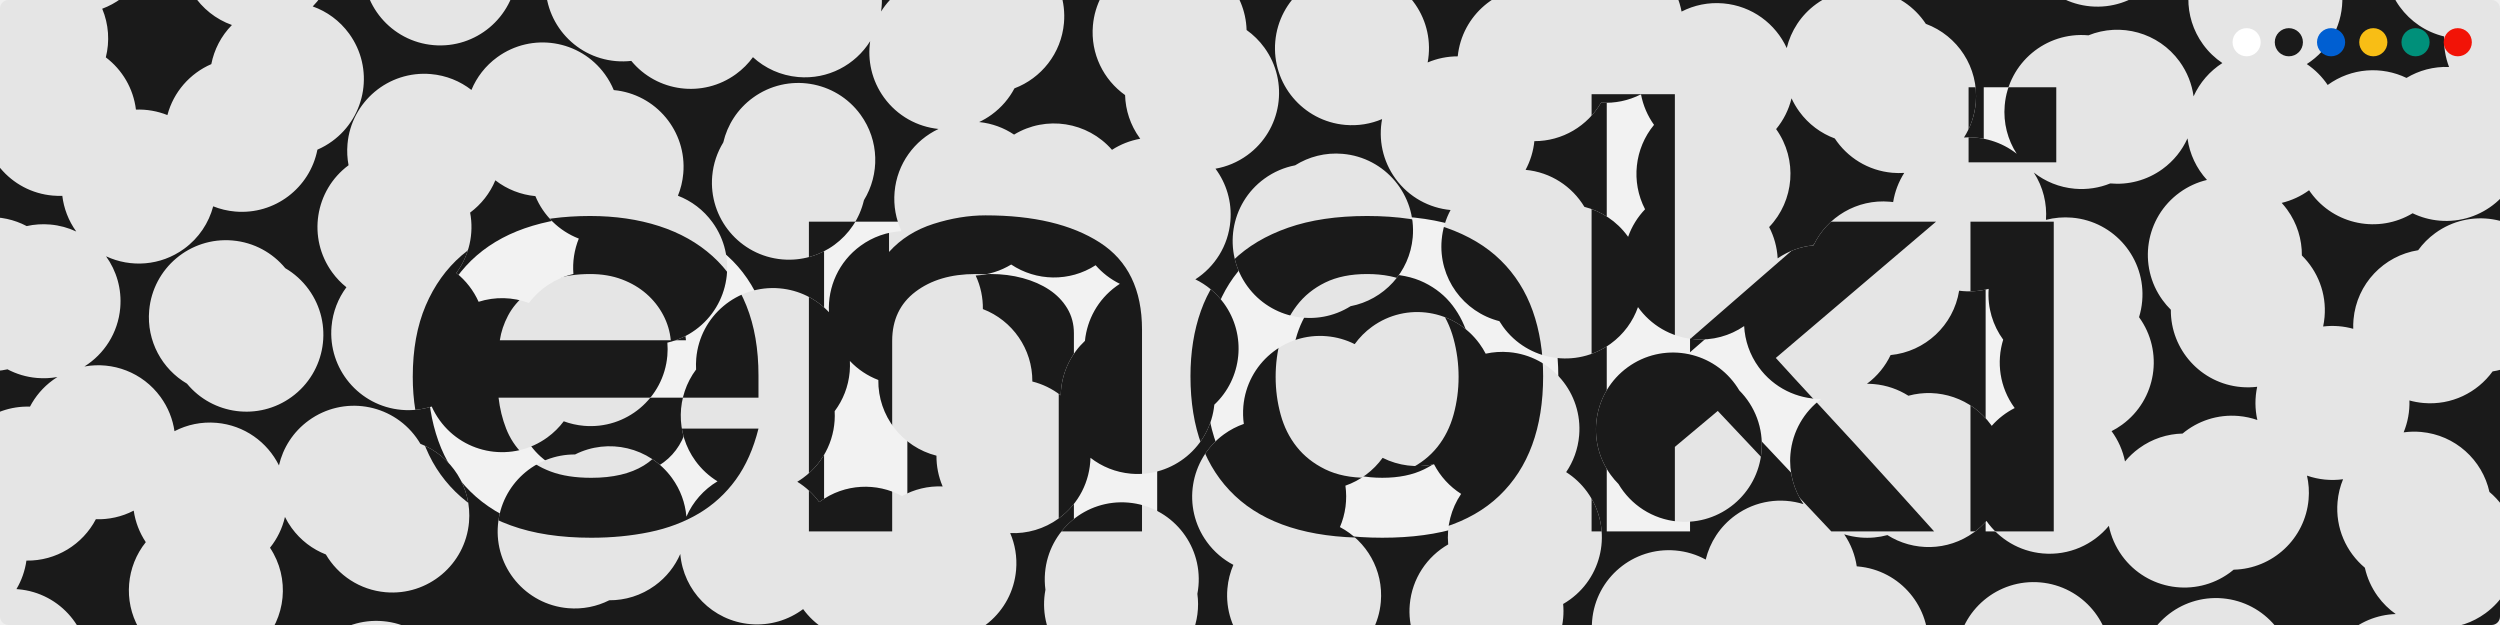
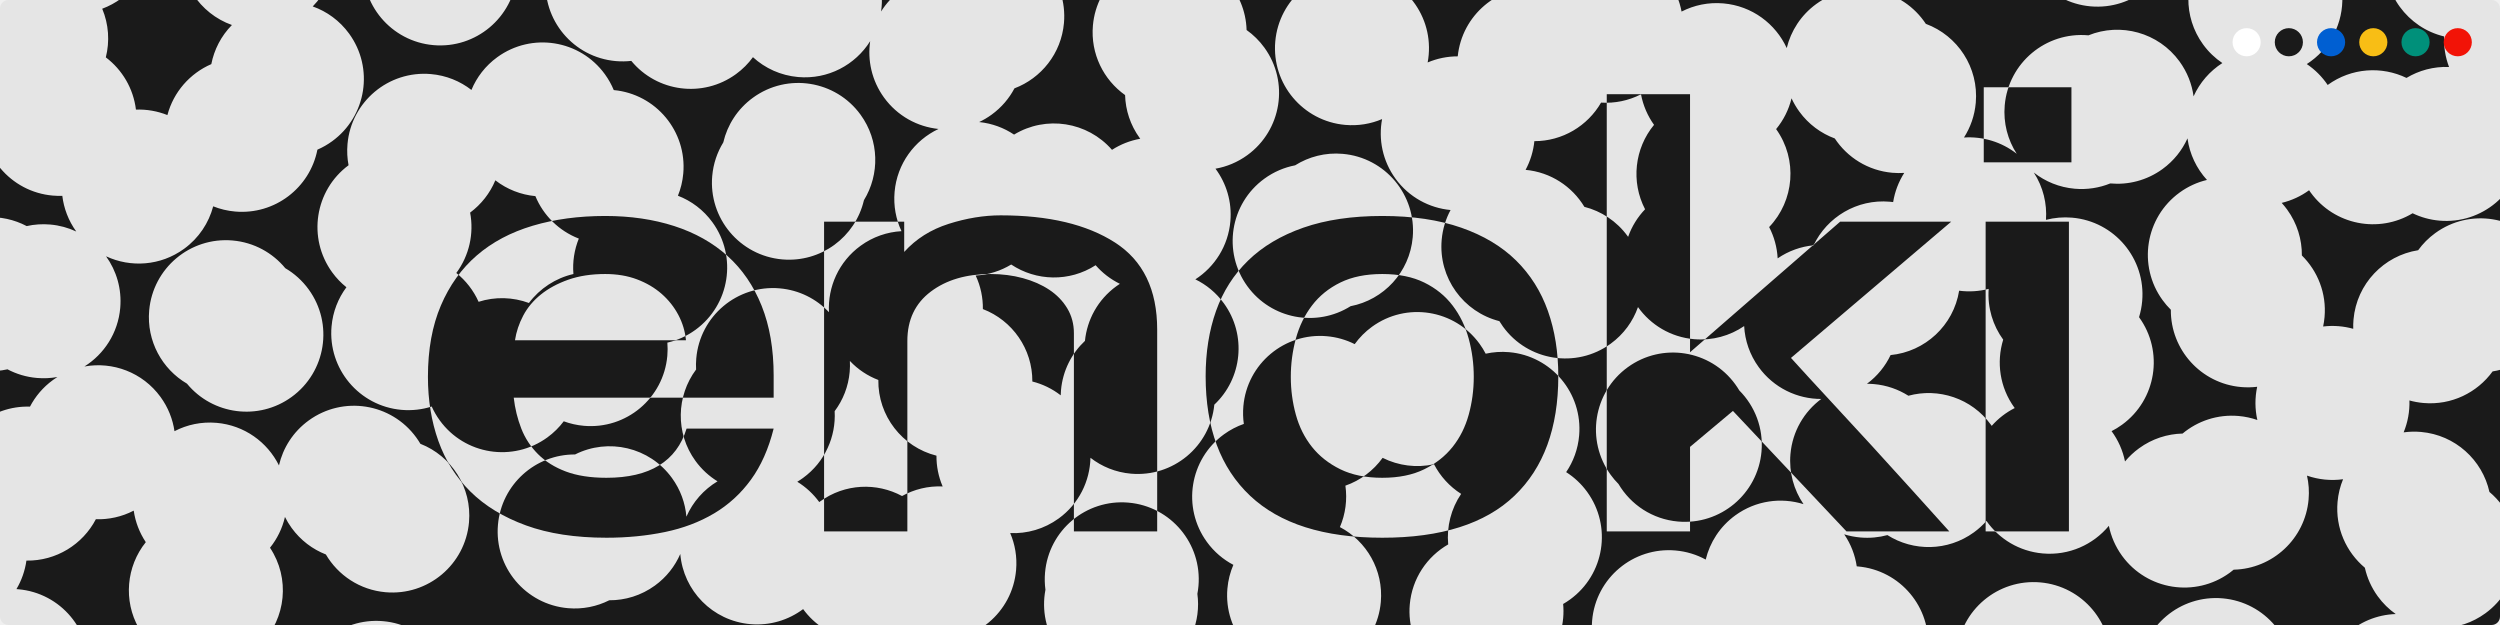
<svg xmlns="http://www.w3.org/2000/svg" xmlns:xlink="http://www.w3.org/1999/xlink" width="888px" height="222px" viewBox="0 0 888 222" version="1.1">
  <defs>
    <rect id="path-1" x="0" y="0" width="888" height="222" rx="3" />
    <path d="M913.61,428.072 C921.314,433.5 926.002,442.768 925.121,452.832 C923.805,467.88 910.539,479.012 895.491,477.695 C880.443,476.379 869.311,463.113 870.627,448.065 C871.847,434.124 883.322,423.545 896.968,423.11 C894.569,421.422 892.402,419.316 890.581,416.81 C888.304,413.675 886.789,410.218 886.001,406.662 C879.382,401.12 875.485,392.542 876.295,383.289 C876.544,380.441 877.221,377.734 878.257,375.224 C873.938,375.821 869.538,375.373 865.444,373.943 C866.057,376.643 866.267,379.483 866.013,382.39 C864.785,396.421 853.169,407.047 839.405,407.352 C838.94,407.739 838.458,408.114 837.961,408.475 C825.741,417.354 808.636,414.645 799.757,402.424 C797.372,399.141 795.823,395.505 795.07,391.771 C789.531,398.456 780.91,402.4 771.607,401.586 C763.233,400.853 756.072,396.42 751.594,390.039 C750.288,391.52 748.801,392.881 747.137,394.09 C737.796,400.877 725.602,400.893 716.409,395.067 C713.375,395.894 710.147,396.209 706.831,395.919 C704.832,395.744 702.902,395.358 701.061,394.785 C703.462,398.305 704.931,402.199 705.516,406.167 C705.654,406.177 705.793,406.188 705.932,406.2 C720.98,407.517 732.111,420.783 730.795,435.831 C729.478,450.879 716.212,462.011 701.164,460.694 C688.297,459.568 678.293,449.706 676.487,437.463 C672.613,437.181 668.812,436.08 665.362,434.203 C662.252,447.151 650.055,456.223 636.389,455.027 C621.341,453.71 610.209,440.444 611.525,425.396 C612.842,410.348 626.108,399.217 641.156,400.533 C645.036,400.873 648.656,402.007 651.869,403.761 C653.339,397.66 656.905,392.032 662.379,388.055 C669.649,382.774 678.646,381.592 686.612,384.074 C683.178,379.04 681.396,372.833 681.968,366.288 C682.677,358.181 686.855,351.21 692.911,346.711 C684.437,346.726 676.075,342.815 670.714,335.435 C667.49,330.998 665.794,325.917 665.526,320.82 C660.489,324.262 654.275,326.049 647.723,325.476 C639.412,324.749 632.296,320.377 627.812,314.074 C626.034,319.128 622.756,323.713 618.093,327.1 C605.873,335.979 588.768,333.27 579.889,321.05 C579.419,320.403 578.982,319.742 578.577,319.07 C565.806,315.832 556.899,303.728 558.084,290.178 C558.419,286.352 559.526,282.779 561.239,279.6 C553.692,278.888 546.476,275.06 541.67,268.445 C537.06,262.1 535.574,254.44 536.92,247.297 C532.926,248.999 528.467,249.771 523.839,249.366 C508.791,248.05 497.659,234.784 498.976,219.736 C500.292,204.687 513.558,193.556 528.606,194.872 C543.654,196.189 554.786,209.455 553.47,224.503 C553.39,225.413 553.267,226.309 553.102,227.189 C556.536,225.726 560.173,225.014 563.788,225.016 C565.273,210.391 578.063,199.57 592.699,200.488 C594.559,197.257 597.114,194.355 600.325,192.022 C612.546,183.143 629.65,185.852 638.529,198.072 C640.997,201.469 642.57,205.243 643.292,209.113 C647.722,206.835 652.828,205.74 658.157,206.207 C668.312,207.095 676.683,213.425 680.649,222.072 C682.125,215.987 685.687,210.375 691.15,206.407 C703.37,197.528 720.475,200.237 729.353,212.458 C729.595,212.79 729.829,213.127 730.053,213.467 C741.329,217.637 748.894,228.95 747.796,241.504 C747.398,246.055 745.907,250.248 743.604,253.846 C750.264,253.403 756.979,255.404 762.347,259.626 C759.158,254.696 757.526,248.706 758.078,242.404 C759.394,227.356 772.66,216.224 787.708,217.541 C787.743,217.544 787.777,217.547 787.811,217.55 C799.182,212.951 812.642,216.471 820.178,226.843 C822.929,230.629 824.567,234.885 825.155,239.22 C827.359,234.325 830.948,230.235 835.384,227.399 C832.797,225.659 830.466,223.444 828.528,220.776 C821.368,210.922 821.743,197.893 828.564,188.561 C828.383,186.843 828.364,185.082 828.52,183.296 C829.837,168.248 843.103,157.116 858.151,158.433 C873.199,159.749 884.331,173.015 883.014,188.063 C882.563,193.221 880.708,197.919 877.858,201.813 C878.846,211.215 874.929,220.871 866.731,226.827 C866.284,227.152 865.829,227.462 865.369,227.757 C868.306,229.736 870.825,232.265 872.791,235.182 C872.793,235.18 872.796,235.179 872.798,235.177 C881.237,229.045 892.006,228.44 900.786,232.677 C905.205,230.017 910.412,228.579 915.901,228.79 C914.567,225.282 913.996,221.59 914.151,217.944 C901.186,214.845 892.099,202.64 893.296,188.963 C894.613,173.915 907.879,162.783 922.927,164.1 C937.56,165.38 948.49,177.96 947.87,192.491 C953.982,193.956 959.622,197.525 963.606,203.008 C972.485,215.229 969.776,232.333 957.556,241.212 C952.397,244.96 946.367,246.643 940.454,246.418 C941.874,250.153 942.494,254.258 942.123,258.506 C940.806,273.554 927.54,284.685 912.492,283.369 C909.081,283.07 905.871,282.158 902.962,280.75 C890.934,287.995 875.154,284.952 866.747,273.381 C866.554,273.115 866.367,272.847 866.185,272.577 C863.301,274.675 860.002,276.218 856.456,277.065 C857.139,277.814 857.787,278.608 858.397,279.447 C861.974,284.371 863.671,290.087 863.622,295.739 C869.229,301.265 872.42,309.159 871.68,317.614 C871.58,318.758 871.411,319.879 871.177,320.974 C874.769,320.539 878.407,320.823 881.87,321.791 C881.836,320.711 881.865,319.617 881.962,318.514 C883.079,305.741 892.806,295.789 904.925,293.878 C906.577,291.594 908.613,289.528 911.017,287.782 C923.238,278.903 940.343,281.612 949.221,293.832 C958.1,306.053 955.391,323.158 943.17,332.036 C939.553,334.665 935.507,336.278 931.374,336.929 C925.918,344.457 916.76,349.014 906.825,348.144 C905.104,347.994 903.434,347.687 901.828,347.239 C901.951,351.114 901.25,354.986 899.77,358.577 C901.769,358.301 903.83,358.243 905.925,358.426 C918.113,359.492 927.731,368.397 930.248,379.738 C931.938,381.151 933.483,382.794 934.836,384.657 C943.715,396.877 941.006,413.982 928.785,422.86 C924.186,426.202 918.894,427.903 913.61,428.072 Z M560.399,398.379 C559.809,392.098 561.404,385.723 564.997,380.43 C560.908,377.828 557.582,374.18 555.363,369.895 C549.195,371.267 542.726,370.449 537.108,367.626 C533.835,372.175 529.213,375.648 523.884,377.507 C524.599,382.498 523.918,387.602 521.936,392.222 C531.404,397.196 537.459,407.509 536.468,418.83 C535.152,433.878 521.886,445.009 506.838,443.693 C491.79,442.376 480.658,429.11 481.974,414.062 C482.236,411.076 482.967,408.244 484.09,405.634 C480.48,403.741 477.238,401.01 474.68,397.489 C465.801,385.268 468.51,368.164 480.731,359.285 C482.956,357.668 485.342,356.436 487.812,355.575 C487.519,353.535 487.454,351.429 487.642,349.287 C488.958,334.239 502.224,323.107 517.272,324.423 C520.836,324.735 524.18,325.717 527.19,327.234 C528.852,324.921 530.906,322.831 533.336,321.065 C545.556,312.186 562.661,314.896 571.539,327.116 C572.363,328.25 573.088,329.426 573.714,330.634 C576.38,330.041 579.182,329.84 582.048,330.091 C597.096,331.407 608.227,344.673 606.911,359.721 C606.489,364.544 604.839,368.965 602.297,372.702 C605.126,374.497 607.67,376.846 609.759,379.721 C618.638,391.941 615.929,409.046 603.708,417.925 C602.902,418.51 602.075,419.045 601.23,419.531 C601.382,421.154 601.391,422.814 601.244,424.497 C599.927,439.545 586.661,450.676 571.613,449.36 C556.565,448.043 545.433,434.777 546.75,419.729 C547.561,410.464 552.901,402.684 560.399,398.379 Z M847.811,354.187 C846.925,350.279 846.92,346.247 847.748,342.385 C845.892,342.61 843.986,342.647 842.049,342.477 C827.73,341.225 816.958,329.152 817.082,315.02 C816.026,313.979 815.042,312.839 814.142,311.6 C805.264,299.38 807.973,282.275 820.193,273.396 C823.204,271.209 826.51,269.725 829.917,268.914 C826.23,264.88 823.753,259.757 822.994,254.15 C821.105,258.357 818.125,262.142 814.127,265.046 C808.541,269.104 801.936,270.742 795.562,270.157 C791.686,271.725 787.391,272.424 782.941,272.035 C777.436,271.553 772.454,269.472 768.415,266.289 C771.753,271.443 773.142,277.35 772.727,283.097 C775.684,282.323 778.822,282.035 782.041,282.316 C797.089,283.633 808.221,296.899 806.904,311.947 C806.731,313.926 806.352,315.837 805.788,317.661 C805.79,317.663 805.791,317.665 805.792,317.667 C814.671,329.887 811.962,346.992 799.742,355.871 C798.547,356.738 797.307,357.495 796.031,358.144 C798.354,361.302 800.008,364.966 800.805,368.911 C802.237,367.181 803.908,365.601 805.808,364.221 C810.484,360.823 815.875,359.122 821.247,359.002 C826.602,354.536 833.655,352.103 841.15,352.759 C843.474,352.962 845.705,353.451 847.811,354.187 Z M620.887,376.914 C619.893,375.917 618.963,374.829 618.109,373.654 C609.23,361.434 611.939,344.329 624.16,335.45 C636.38,326.572 653.485,329.281 662.364,341.501 C662.88,342.211 663.357,342.938 663.795,343.679 C669.299,349.197 672.419,357.017 671.686,365.388 C670.37,380.436 657.104,391.568 642.056,390.251 C632.919,389.452 625.227,384.248 620.887,376.914 Z M709.144,341.319 C709.956,341.318 710.775,341.353 711.599,341.425 C716.117,341.82 720.283,343.293 723.864,345.568 C734.514,342.666 746.315,346.427 753.188,355.886 C753.279,356.012 753.37,356.139 753.459,356.266 C755.752,353.665 758.525,351.513 761.625,349.939 C761.596,349.899 761.567,349.86 761.538,349.82 C756.27,342.57 755.081,333.601 757.537,325.65 C753.866,320.606 751.895,314.292 752.377,307.604 C748.926,308.507 745.36,308.714 741.884,308.257 C739.9,320.624 729.76,329.944 717.538,331.123 C715.678,335.036 712.86,338.562 709.144,341.319 Z M674.399,285.653 C676.151,289.029 677.215,292.801 677.422,296.768 C681.347,294.085 685.74,292.562 690.182,292.132 C694.951,282.122 705.57,275.626 717.266,276.649 C717.662,276.684 718.054,276.727 718.445,276.778 C719.035,273.124 720.362,269.588 722.388,266.414 C721.002,266.505 719.592,266.492 718.165,266.368 C709.515,265.611 702.159,260.905 697.717,254.182 C692.825,252.373 688.395,249.147 685.099,244.61 C684.011,243.113 683.097,241.542 682.353,239.922 C681.36,244.025 679.454,247.738 676.878,250.856 C684.632,261.708 683.327,276.332 674.399,285.653 Z M630.331,279.333 C625.254,269.559 626.608,257.711 633.515,249.348 C631.231,246.153 629.625,242.459 628.883,238.49 C624.408,240.792 619.504,241.75 614.701,241.448 C609.929,249.714 600.996,255.147 591.008,255.139 C590.645,258.686 589.594,262.155 587.889,265.331 C596.873,266.173 604.443,271.279 608.774,278.469 C614.745,279.988 620.24,283.523 624.144,288.897 C624.199,288.973 624.254,289.049 624.308,289.125 C625.615,285.414 627.691,282.093 630.331,279.333 Z M525.725,313.76 C513.644,321.353 497.576,318.378 489.065,306.664 C480.186,294.444 482.896,277.339 495.116,268.461 C498.473,266.022 502.198,264.457 506.021,263.724 C510.892,260.663 516.766,259.108 522.939,259.648 C537.987,260.964 549.119,274.231 547.802,289.279 C546.712,301.739 537.429,311.514 525.725,313.76 Z M417.341,414.483 C417.072,412.505 417.018,410.467 417.199,408.395 C418.516,393.347 431.782,382.215 446.83,383.532 C461.878,384.848 473.009,398.114 471.693,413.162 C471.61,414.103 471.481,415.028 471.308,415.936 C472.616,425.589 468.712,435.632 460.279,441.759 C448.059,450.638 430.954,447.929 422.075,435.708 C417.449,429.341 415.969,421.647 417.341,414.483 Z M366.643,429.169 C354.737,435.79 339.493,432.637 331.272,421.351 C326.075,425.238 319.484,427.301 312.511,426.691 C299.058,425.514 288.735,414.787 287.639,401.774 C285.758,406.108 282.73,410.011 278.631,412.989 C273.729,416.55 268.041,418.247 262.413,418.214 C258.026,420.426 252.99,421.484 247.736,421.024 C232.687,419.708 221.556,406.442 222.872,391.394 C224.123,377.098 236.157,366.338 250.259,366.425 C262.022,360.489 276.687,363.781 284.682,374.785 C287.721,378.968 289.403,383.724 289.81,388.526 C292.109,383.241 296.014,378.869 300.861,375.966 C297.885,374.143 295.211,371.717 293.032,368.718 C285.808,358.776 286.255,345.601 293.253,336.253 C293.179,334.949 293.198,333.624 293.315,332.285 C294.632,317.237 307.898,306.106 322.946,307.422 C329.896,308.03 336.01,311.187 340.449,315.892 C339.976,306.947 343.901,297.952 351.687,292.295 C356.097,289.091 361.142,287.396 366.208,287.112 C364.242,282.904 363.324,278.137 363.758,273.177 C364.637,263.125 370.848,254.821 379.361,250.807 C371.897,250.04 364.779,246.222 360.022,239.675 C355.648,233.655 354.086,226.451 355.088,219.628 C349.806,228.055 340.1,233.291 329.512,232.365 C323.284,231.82 317.727,229.228 313.446,225.31 C311.802,227.568 309.782,229.61 307.401,231.34 C295.641,239.885 279.357,237.698 270.235,226.629 C268.442,226.833 266.603,226.861 264.737,226.698 C249.689,225.381 238.557,212.115 239.874,197.067 C241.19,182.019 254.456,170.887 269.504,172.204 C277.105,172.869 283.707,176.583 288.21,182.035 C295.939,181.157 303.863,183.601 309.78,189.019 C315.241,181.532 324.374,177.004 334.28,177.871 C349.328,179.188 360.46,192.454 359.143,207.502 C359.096,208.034 359.035,208.561 358.959,209.083 C360.766,206.194 363.147,203.596 366.072,201.471 C368.095,200.001 370.251,198.849 372.482,198.005 C377.47,188.575 387.761,182.55 399.055,183.538 C414.103,184.855 425.235,198.121 423.919,213.169 C422.972,223.984 415.854,232.776 406.337,236.378 C404.447,239.963 401.726,243.182 398.225,245.725 C396.807,246.756 395.323,247.631 393.793,248.352 C398.384,248.821 402.6,250.405 406.194,252.809 C417.545,245.915 432.273,248.215 440.982,258.224 C443.99,256.286 447.39,254.927 451.014,254.288 C450.957,254.213 450.901,254.136 450.846,254.06 C447.48,249.427 445.78,244.093 445.631,238.772 C437.975,233.336 433.323,224.098 434.2,214.068 C435.517,199.02 448.783,187.889 463.831,189.205 C477.81,190.428 488.409,201.964 488.789,215.66 C491.159,217.339 493.299,219.427 495.1,221.907 C503.979,234.127 501.27,251.232 489.05,260.111 C485.574,262.636 481.703,264.224 477.739,264.922 C481.593,270.107 483.634,276.67 483.027,283.611 C482.261,292.37 477.447,299.801 470.589,304.224 C474.487,306.123 477.989,308.978 480.715,312.731 C488.908,324.007 487.235,339.44 477.327,348.734 C475.839,363.606 462.661,374.556 447.729,373.25 C442.281,372.773 437.346,370.73 433.33,367.603 C433.149,375.855 429.252,383.929 422.06,389.154 C416.861,392.931 410.779,394.611 404.823,394.354 C406.542,398.364 407.324,402.845 406.917,407.495 C405.601,422.543 392.335,433.675 377.287,432.358 C373.434,432.021 369.839,430.901 366.643,429.169 Z M366.405,381.19 C370.678,378.815 375.63,377.56 380.83,377.785 C379.325,374.275 378.605,370.552 378.631,366.856 C366.472,363.797 357.804,352.705 357.988,339.97 C354.234,338.537 350.761,336.266 347.877,333.204 C347.943,334.469 347.922,335.754 347.809,337.053 C347.348,342.322 345.422,347.111 342.467,351.053 C342.981,360.037 339.056,369.087 331.236,374.769 C330.568,375.254 329.886,375.704 329.192,376.121 C332.255,378.002 334.905,380.464 337.002,383.34 C337.102,383.266 337.202,383.192 337.302,383.119 C346.102,376.725 357.435,376.341 366.405,381.19 Z M195.324,362.638 C206.336,366.946 213.673,378.118 212.591,390.494 C211.274,405.542 198.008,416.674 182.96,415.357 C173.792,414.555 166.078,409.317 161.747,401.944 C157.042,400.105 152.792,396.942 149.603,392.553 C148.684,391.288 147.89,389.972 147.217,388.617 C146.274,392.711 144.424,396.425 141.906,399.558 C149.12,410.398 147.604,424.681 138.725,433.779 C141.351,438.424 142.648,443.885 142.148,449.602 C140.831,464.65 127.565,475.782 112.517,474.465 C97.469,473.149 86.338,459.883 87.654,444.835 C88.226,438.297 91.054,432.498 95.303,428.139 C89.745,418.316 90.882,406.173 97.785,397.578 C95.579,394.261 94.084,390.449 93.495,386.377 C89.253,388.583 84.619,389.576 80.049,389.43 C75.376,398.377 65.942,404.293 55.385,404.125 C54.885,407.675 53.691,411.124 51.839,414.254 C52.062,414.268 52.286,414.285 52.509,414.305 C67.557,415.621 78.689,428.887 77.373,443.935 C76.056,458.983 62.79,470.115 47.742,468.798 C32.694,467.482 21.562,454.216 22.879,439.168 C23.248,434.943 24.56,431.027 26.588,427.609 C18.737,427.111 11.159,423.248 6.174,416.387 C-2.705,404.166 0.004,387.062 12.225,378.183 C17.204,374.566 22.994,372.872 28.709,372.961 C30.642,359.147 42.719,348.988 56.651,349.438 C58.545,345.802 61.288,342.537 64.83,339.964 C65.34,339.593 65.86,339.242 66.386,338.911 C64.03,339.341 61.578,339.466 59.076,339.247 C55.318,338.918 51.803,337.844 48.666,336.183 C38.345,338.489 27.171,334.664 20.559,325.563 C11.68,313.342 14.389,296.238 26.61,287.359 C35.334,281.021 46.546,280.588 55.478,285.304 C58.154,284.705 60.966,284.502 63.844,284.754 C67.142,285.042 70.253,285.905 73.086,287.235 C70.296,283.357 68.668,278.993 68.134,274.56 C67.017,274.6 65.885,274.572 64.743,274.472 C49.695,273.155 38.564,259.889 39.88,244.841 C40.01,243.357 40.256,241.912 40.608,240.512 C38.496,238.919 36.58,236.991 34.944,234.739 C26.066,222.518 28.775,205.414 40.995,196.535 C43.064,195.032 45.273,193.86 47.559,193.011 C45.897,189.051 45.147,184.641 45.547,180.066 C46.864,165.018 60.13,153.886 75.178,155.203 C90.226,156.519 101.358,169.785 100.041,184.833 C99.09,195.706 91.9,204.534 82.307,208.099 C84.637,213.653 85.014,219.726 83.586,225.376 C89.419,229.779 93.384,236.439 94.285,243.932 C98.1,243.795 101.913,244.456 105.463,245.874 C107.638,237.641 113.507,231.046 121.057,227.777 C122.065,222.64 124.541,217.78 128.376,213.883 C116.929,209.807 109.214,198.402 110.323,185.733 C111.639,170.685 124.905,159.553 139.953,160.87 C155.001,162.186 166.133,175.452 164.816,190.5 C164.241,197.081 161.379,202.914 157.083,207.283 C162.103,209.068 166.655,212.335 170.023,216.971 C178.902,229.191 176.193,246.296 163.972,255.175 C162.309,256.383 160.555,257.377 158.743,258.162 C156.099,271.72 143.587,281.37 129.519,280.139 C126.774,279.899 124.159,279.261 121.727,278.287 C120.172,284.156 116.662,289.547 111.368,293.394 C103.019,299.46 92.391,300.117 83.664,296.029 C87.358,301.16 89.301,307.591 88.707,314.384 C87.93,323.265 82.991,330.782 75.979,335.181 C86,333.354 96.646,337.223 103.033,346.015 C105.735,349.733 107.364,353.904 107.978,358.158 C112.434,355.843 117.579,354.726 122.952,355.196 C132.809,356.059 140.985,362.048 145.084,370.307 C146.516,364.11 150.104,358.381 155.654,354.349 C167.874,345.47 184.979,348.179 193.858,360.4 C194.388,361.129 194.876,361.876 195.324,362.638 Z M431.373,326.081 C432.126,318.595 435.946,311.45 442.511,306.68 C442.928,306.377 443.35,306.088 443.777,305.813 C440.466,304.195 437.546,301.934 435.167,299.205 C425.824,305.228 414.02,304.859 405.177,298.956 C401.437,301.225 397.13,302.616 392.561,302.871 C394.336,306.67 395.171,310.746 395.114,314.785 C405.576,318.782 412.775,328.955 412.689,340.51 C416.304,341.422 419.746,343.073 422.767,345.422 C422.78,344.825 422.813,344.223 422.866,343.619 C423.476,336.651 426.648,330.522 431.373,326.081 Z M208.081,301.961 C211.488,304.687 214.212,308.201 215.998,312.2 C221.884,310.315 228.195,310.512 233.878,312.622 C237.724,307.489 243.312,303.79 249.681,302.333 C249.324,298.049 249.982,293.729 251.595,289.746 C244.554,287.03 239,281.513 236.167,274.664 C231.061,274.184 226.106,272.277 221.947,269.045 C220.033,273.662 216.902,277.606 212.986,280.517 C214.406,287.972 212.665,295.791 208.081,301.961 Z M169.046,307.031 C167.172,305.534 165.466,303.763 163.988,301.728 C155.166,289.586 157.784,272.621 169.807,263.695 C169.345,261.275 169.206,258.751 169.431,256.175 C170.748,241.127 184.014,229.996 199.062,231.312 C204.506,231.789 209.438,233.829 213.453,236.952 C215.317,232.446 218.409,228.382 222.644,225.305 C234.864,216.426 251.969,219.135 260.847,231.356 C262.147,233.145 263.198,235.038 264.008,236.995 C278.969,238.396 290.012,251.619 288.7,266.61 C288.456,269.4 287.801,272.056 286.8,274.522 C291.553,276.354 295.85,279.533 299.067,283.961 C307.946,296.181 305.237,313.286 293.016,322.165 C289.933,324.404 286.539,325.907 283.045,326.705 C283.172,328.238 283.172,329.802 283.033,331.386 C281.717,346.434 268.451,357.565 253.403,356.249 C250.894,356.029 248.495,355.478 246.244,354.641 C244.64,356.785 242.691,358.728 240.411,360.384 C228.191,369.263 211.086,366.554 202.208,354.333 C201.063,352.758 200.111,351.101 199.347,349.392 C195.987,350.468 192.362,350.908 188.627,350.582 C173.579,349.265 162.448,335.999 163.764,320.951 C164.222,315.718 166.125,310.958 169.046,307.031 Z M112.409,341.274 C103.583,336.096 98.037,326.155 98.989,315.284 C100.305,300.236 113.571,289.104 128.619,290.421 C136.225,291.086 142.831,294.805 147.334,300.263 C150.5,302.115 153.344,304.637 155.638,307.795 C164.517,320.016 161.808,337.12 149.587,345.999 C137.822,354.547 121.529,352.354 112.409,341.274 Z M302.912,255.585 C304.354,249.412 307.937,243.709 313.468,239.69 C325.688,230.811 342.793,233.521 351.672,245.741 C358.373,254.965 358.473,266.97 352.865,276.122 C349.83,289.173 337.58,298.342 323.845,297.14 C308.797,295.824 297.666,282.558 298.982,267.51 C299.365,263.134 300.759,259.089 302.912,255.585 Z M426.573,948.485 C414.352,957.363 397.248,954.654 388.369,942.434 C379.49,930.213 382.2,913.109 394.42,904.23 C406.641,895.351 423.745,898.06 432.624,910.281 C441.503,922.501 438.794,939.606 426.573,948.485 Z M791.045,925.457 C775.997,924.14 764.866,910.874 766.182,895.826 C767.499,880.778 780.765,869.647 795.813,870.963 C810.861,872.28 821.992,885.546 820.676,900.594 C819.359,915.642 806.093,926.773 791.045,925.457 Z M855.821,931.124 C840.773,929.807 829.641,916.541 830.958,901.493 C832.274,886.445 845.54,875.314 860.588,876.63 C875.636,877.947 886.768,891.213 885.451,906.261 C884.135,921.309 870.869,932.44 855.821,931.124 Z M306.844,491.467 C291.796,490.15 280.664,476.884 281.981,461.836 C283.297,446.788 296.563,435.657 311.611,436.973 C326.659,438.29 337.791,451.556 336.475,466.604 C335.158,481.652 321.892,492.783 306.844,491.467 Z M242.068,485.8 C227.02,484.483 215.889,471.217 217.205,456.169 C218.522,441.121 231.788,429.989 246.836,431.306 C261.884,432.623 273.016,445.889 271.699,460.937 C270.382,475.985 257.116,487.116 242.068,485.8 Z M177.293,480.133 C162.245,478.816 151.113,465.55 152.43,450.502 C153.746,435.454 167.012,424.322 182.06,425.639 C197.108,426.955 208.24,440.221 206.924,455.269 C205.607,470.318 192.341,481.449 177.293,480.133 Z M199.961,221.031 C184.913,219.714 173.782,206.448 175.098,191.4 C176.415,176.352 189.681,165.22 204.729,166.537 C219.777,167.853 230.909,181.119 229.592,196.167 C228.275,211.215 215.009,222.347 199.961,221.031 Z M540.84,55.04 C525.792,53.723 514.661,40.457 515.977,25.409 C517.294,10.361 530.56,-0.771 545.608,0.546 C560.656,1.862 571.787,15.129 570.471,30.177 C569.154,45.225 555.888,56.356 540.84,55.04 Z M799.942,77.708 C784.894,76.392 773.763,63.125 775.079,48.077 C776.396,33.029 789.662,21.898 804.71,23.214 C819.758,24.531 830.889,37.797 829.573,52.845 C828.256,67.893 814.99,79.025 799.942,77.708 Z M605.616,60.707 C590.568,59.39 579.436,46.124 580.753,31.076 C582.069,16.028 595.335,4.897 610.383,6.213 C625.431,7.53 636.563,20.796 635.246,35.844 C633.93,50.892 620.664,62.023 605.616,60.707 Z M735.167,72.041 C720.119,70.724 708.987,57.458 710.304,42.41 C711.62,27.362 724.886,16.231 739.934,17.547 C754.982,18.864 766.114,32.13 764.797,47.178 C763.481,62.226 750.215,73.358 735.167,72.041 Z M788.608,207.259 C773.56,205.943 762.428,192.677 763.745,177.628 C765.062,162.58 778.328,151.449 793.376,152.765 C808.424,154.082 819.555,167.348 818.239,182.396 C816.922,197.444 803.656,208.576 788.608,207.259 Z M594.282,190.258 C579.234,188.941 568.102,175.675 569.418,160.627 C570.735,145.579 584.001,134.448 599.049,135.764 C614.097,137.081 625.229,150.347 623.912,165.395 C622.596,180.443 609.33,191.574 594.282,190.258 Z M723.833,201.592 C708.785,200.275 697.653,187.009 698.969,171.961 C700.286,156.913 713.552,145.782 728.6,147.098 C743.648,148.415 754.78,161.681 753.463,176.729 C752.147,191.777 738.881,202.909 723.833,201.592 Z M659.057,195.925 C644.009,194.608 632.877,181.342 634.194,166.294 C635.511,151.246 648.777,140.115 663.825,141.431 C678.873,142.748 690.004,156.014 688.688,171.062 C687.371,186.11 674.105,197.241 659.057,195.925 Z M765.94,466.361 C750.892,465.045 739.76,451.779 741.076,436.731 C742.393,421.682 755.659,410.551 770.707,411.867 C785.755,413.184 796.887,426.45 795.57,441.498 C794.254,456.546 780.988,467.678 765.94,466.361 Z M830.715,472.028 C815.667,470.712 804.535,457.446 805.852,442.398 C807.169,427.35 820.435,416.218 835.483,417.535 C850.531,418.851 861.662,432.117 860.346,447.165 C859.029,462.213 845.763,473.345 830.715,472.028 Z" id="path-3" />
  </defs>
  <g id="social" stroke="none" stroke-width="1" fill="none" fill-rule="evenodd">
    <g id="Group-2">
      <mask id="mask-2" fill="white">
        <use xlink:href="#path-1" />
      </mask>
      <g id="Mask" />
      <g mask="url(#mask-2)">
-         <rect id="Mask" fill="#1A1A1A" x="0" y="0" width="888" height="222" />
-         <path d="M243.653,120.86 C243.354,117.723 242.458,114.735 240.964,111.896 C239.47,109.058 237.49,106.556 235.025,104.389 C232.56,102.223 229.647,100.505 226.286,99.235 C222.924,97.965 219.152,97.331 214.969,97.331 C210.039,97.331 205.669,98.003 201.86,99.347 C198.05,100.692 194.801,102.447 192.112,104.613 C189.423,106.78 187.331,109.282 185.838,112.12 C184.344,114.959 183.373,117.872 182.924,120.86 L243.653,120.86 Z M274.801,152.232 C273.008,159.403 270.319,165.454 266.734,170.384 C263.148,175.314 258.779,179.31 253.625,182.373 C248.471,185.435 242.644,187.639 236.146,188.983 C229.647,190.328 222.738,191 215.417,191 C204.362,191 194.839,189.543 186.846,186.63 C178.853,183.717 172.28,179.721 167.126,174.641 C161.972,169.562 158.162,163.549 155.697,156.602 C153.232,149.655 152,142.074 152,133.857 C152,124.147 153.531,115.706 156.594,108.535 C159.656,101.364 163.914,95.426 169.367,90.72 C174.82,86.014 181.43,82.503 189.199,80.188 C196.967,77.872 205.557,76.714 214.969,76.714 C223.933,76.714 232.112,77.909 239.507,80.3 C246.902,82.69 253.214,86.238 258.443,90.944 C263.671,95.65 267.705,101.551 270.543,108.647 C273.382,115.743 274.801,123.997 274.801,133.409 L274.801,141.252 L182.476,141.252 C182.924,145.136 183.821,148.796 185.165,152.232 C186.51,155.669 188.489,158.694 191.104,161.308 C193.718,163.923 197.005,165.977 200.964,167.471 C204.923,168.965 209.74,169.711 215.417,169.711 C230.805,169.711 240.291,163.885 243.877,152.232 L274.801,152.232 Z M321.172,78.731 L321.172,89.487 C325.355,84.856 330.621,81.532 336.97,79.515 C343.319,77.499 349.482,76.49 355.457,76.49 C372.488,76.49 386.008,79.702 396.018,86.126 C406.027,92.55 411.032,102.858 411.032,117.05 L411.032,188.759 L381.452,188.759 L381.452,118.395 C381.452,115.108 380.667,112.158 379.099,109.543 C377.53,106.929 375.401,104.725 372.712,102.933 C370.023,101.14 366.886,99.758 363.301,98.787 C359.715,97.816 355.906,97.331 351.872,97.331 C343.207,97.331 336.111,99.422 330.583,103.605 C325.056,107.788 322.292,113.614 322.292,121.084 L322.292,188.759 L292.712,188.759 L292.712,78.731 L321.172,78.731 Z M490.988,76.714 C501.745,76.714 511.082,78.096 518.999,80.86 C526.917,83.624 533.416,87.508 538.495,92.513 C543.575,97.517 547.347,103.493 549.812,110.44 C552.277,117.387 553.509,125.118 553.509,133.633 C553.509,152.008 548.318,166.163 537.935,176.098 C527.552,186.033 511.903,191 490.988,191 C470.222,191 454.574,186.033 444.041,176.098 C433.509,166.163 428.243,152.008 428.243,133.633 C428.243,125.118 429.476,117.387 431.941,110.44 C434.406,103.493 438.215,97.517 443.369,92.513 C448.523,87.508 455.059,83.624 462.977,80.86 C470.895,78.096 480.232,76.714 490.988,76.714 Z M490.988,97.331 C485.162,97.331 480.195,98.339 476.086,100.356 C471.978,102.373 468.617,105.099 466.002,108.535 C463.388,111.971 461.483,115.893 460.288,120.3 C459.093,124.707 458.495,129.226 458.495,133.857 C458.495,138.488 459.093,142.97 460.288,147.303 C461.483,151.635 463.388,155.444 466.002,158.731 C468.617,162.018 471.978,164.669 476.086,166.686 C480.195,168.703 485.162,169.711 490.988,169.711 C496.815,169.711 501.782,168.703 505.89,166.686 C509.998,164.669 513.36,162.018 515.974,158.731 C518.589,155.444 520.493,151.635 521.688,147.303 C522.884,142.97 523.481,138.488 523.481,133.857 C523.481,129.226 522.884,124.707 521.688,120.3 C520.493,115.893 518.589,111.971 515.974,108.535 C513.36,105.099 509.998,102.373 505.89,100.356 C501.782,98.339 496.815,97.331 490.988,97.331 Z M615.539,145.958 L600.3,158.731 L600.3,188.759 L570.721,188.759 L570.721,33.465 L600.3,33.465 L600.3,125.118 L653.634,78.731 L693.074,78.731 L636.155,127.134 C640.487,131.915 645.081,136.92 649.936,142.148 C654.792,147.377 659.684,152.681 664.614,158.059 C669.544,163.437 674.362,168.74 679.068,173.969 C683.774,179.198 688.218,184.128 692.401,188.759 L655.875,188.759 L615.539,145.958 Z M705.3,188.759 L705.3,78.731 L734.88,78.731 L734.88,188.759 L705.3,188.759 Z M704.628,57.667 L704.628,31 L735.776,31 L735.776,57.667 L704.628,57.667 Z" id="enoki" fill="#F2F2F2" />
-         <g transform="translate(-46, -205)" id="Group">
-           <g>
-             <mask id="mask-4" fill="white">
-               <use xlink:href="#path-3" />
-             </mask>
-             <use id="Combined-Shape" fill="#E5E5E5" xlink:href="#path-3" />
-             <path d="M284.264,325.865 C283.966,322.728 283.069,319.74 281.575,316.902 C280.081,314.063 278.102,311.561 275.637,309.395 C273.172,307.228 270.259,305.51 266.898,304.241 C263.536,302.971 259.764,302.336 255.581,302.336 C250.651,302.336 246.281,303.008 242.472,304.353 C238.662,305.697 235.413,307.452 232.724,309.619 C230.035,311.785 227.943,314.287 226.449,317.126 C224.955,319.964 223.984,322.877 223.536,325.865 L284.264,325.865 Z M315.413,357.238 C313.62,364.409 310.931,370.459 307.346,375.389 C303.76,380.319 299.391,384.315 294.236,387.378 C289.082,390.44 283.256,392.644 276.757,393.988 C270.259,395.333 263.349,396.005 256.029,396.005 C244.974,396.005 235.45,394.549 227.458,391.635 C219.465,388.722 212.892,384.726 207.738,379.647 C202.584,374.567 198.774,368.554 196.309,361.607 C193.844,354.661 192.612,347.079 192.612,338.862 C192.612,329.152 194.143,320.711 197.206,313.54 C200.268,306.369 204.526,300.431 209.979,295.725 C215.432,291.019 222.042,287.509 229.811,285.193 C237.579,282.877 246.169,281.72 255.581,281.72 C264.545,281.72 272.724,282.915 280.119,285.305 C287.514,287.695 293.826,291.243 299.054,295.949 C304.283,300.655 308.317,306.556 311.155,313.652 C313.994,320.749 315.413,329.002 315.413,338.414 L315.413,346.257 L223.088,346.257 C223.536,350.142 224.433,353.802 225.777,357.238 C227.122,360.674 229.101,363.699 231.715,366.313 C234.33,368.928 237.616,370.982 241.575,372.476 C245.534,373.97 250.352,374.717 256.029,374.717 C271.417,374.717 280.903,368.89 284.489,357.238 L315.413,357.238 Z M361.783,283.736 L361.783,294.493 C365.967,289.861 371.233,286.537 377.582,284.521 C383.931,282.504 390.093,281.495 396.069,281.495 C413.1,281.495 426.62,284.707 436.629,291.131 C446.639,297.555 451.643,307.863 451.643,322.056 L451.643,393.764 L422.064,393.764 L422.064,323.4 C422.064,320.114 421.279,317.163 419.711,314.549 C418.142,311.934 416.013,309.731 413.324,307.938 C410.635,306.145 407.498,304.763 403.912,303.792 C400.327,302.821 396.517,302.336 392.484,302.336 C383.819,302.336 376.723,304.427 371.195,308.61 C365.668,312.793 362.904,318.62 362.904,326.089 L362.904,393.764 L333.324,393.764 L333.324,283.736 L361.783,283.736 Z M531.6,281.72 C542.356,281.72 551.693,283.101 559.611,285.865 C567.529,288.629 574.028,292.513 579.107,297.518 C584.186,302.523 587.959,308.498 590.424,315.445 C592.889,322.392 594.121,330.123 594.121,338.638 C594.121,357.014 588.93,371.169 578.547,381.103 C568.164,391.038 552.515,396.005 531.6,396.005 C510.834,396.005 495.185,391.038 484.653,381.103 C474.121,371.169 468.855,357.014 468.855,338.638 C468.855,330.123 470.087,322.392 472.552,315.445 C475.017,308.498 478.827,302.523 483.981,297.518 C489.135,292.513 495.671,288.629 503.589,285.865 C511.507,283.101 520.844,281.72 531.6,281.72 Z M531.6,302.336 C525.774,302.336 520.806,303.344 516.698,305.361 C512.59,307.378 509.228,310.104 506.614,313.54 C504,316.976 502.095,320.898 500.9,325.305 C499.705,329.712 499.107,334.231 499.107,338.862 C499.107,343.494 499.705,347.975 500.9,352.308 C502.095,356.64 504,360.45 506.614,363.736 C509.228,367.023 512.59,369.675 516.698,371.692 C520.806,373.708 525.774,374.717 531.6,374.717 C537.426,374.717 542.394,373.708 546.502,371.692 C550.61,369.675 553.972,367.023 556.586,363.736 C559.2,360.45 561.105,356.64 562.3,352.308 C563.495,347.975 564.093,343.494 564.093,338.862 C564.093,334.231 563.495,329.712 562.3,325.305 C561.105,320.898 559.2,316.976 556.586,313.54 C553.972,310.104 550.61,307.378 546.502,305.361 C542.394,303.344 537.426,302.336 531.6,302.336 Z M656.15,350.963 L640.912,363.736 L640.912,393.764 L611.332,393.764 L611.332,238.47 L640.912,238.47 L640.912,330.123 L694.246,283.736 L733.685,283.736 L676.767,332.14 C681.099,336.92 685.693,341.925 690.548,347.154 C695.403,352.382 700.296,357.686 705.226,363.064 C710.156,368.442 714.974,373.746 719.68,378.974 C724.386,384.203 728.83,389.133 733.013,393.764 L696.487,393.764 L656.15,350.963 Z M745.912,393.764 L745.912,283.736 L775.492,283.736 L775.492,393.764 L745.912,393.764 Z M745.24,262.672 L745.24,236.005 L776.388,236.005 L776.388,262.672 L745.24,262.672 Z" id="enoki" fill="#1A1A1A" mask="url(#mask-4)" />
+         <g transform="translate(-46, -205)">
+           <rect id="Mask" fill="#1A1A1A" x="46" y="205" width="888" height="222" />
+           <path d="M289.653,325.86 C289.354,322.723 288.458,319.735 286.964,316.896 C285.47,314.058 283.49,311.556 281.025,309.389 C278.56,307.223 275.647,305.505 272.286,304.235 C268.924,302.965 265.152,302.331 260.969,302.331 C256.039,302.331 251.669,303.003 247.86,304.347 C244.05,305.692 240.801,307.447 238.112,309.613 C235.423,311.78 233.331,314.282 231.838,317.12 C230.344,319.959 229.373,322.872 228.924,325.86 L289.653,325.86 Z M320.801,357.232 C319.008,364.403 316.319,370.454 312.734,375.384 C309.148,380.314 304.779,384.31 299.625,387.373 C294.471,390.435 288.644,392.639 282.146,393.983 C275.647,395.328 268.738,396 261.417,396 C250.362,396 240.839,394.543 232.846,391.63 C224.853,388.717 218.28,384.721 213.126,379.641 C207.972,374.562 204.162,368.549 201.697,361.602 C199.232,354.655 198,347.074 198,338.857 C198,329.147 199.531,320.706 202.594,313.535 C205.656,306.364 209.914,300.426 215.367,295.72 C220.82,291.014 227.43,287.503 235.199,285.188 C242.967,282.872 251.557,281.714 260.969,281.714 C269.933,281.714 278.112,282.909 285.507,285.3 C292.902,287.69 299.214,291.238 304.443,295.944 C309.671,300.65 313.705,306.551 316.543,313.647 C319.382,320.743 320.801,328.997 320.801,338.409 L320.801,346.252 L228.476,346.252 C228.924,350.136 229.821,353.796 231.165,357.232 C232.51,360.669 234.489,363.694 237.104,366.308 C239.718,368.923 243.005,370.977 246.964,372.471 C250.923,373.965 255.74,374.711 261.417,374.711 C276.805,374.711 286.291,368.885 289.877,357.232 L320.801,357.232 Z M367.172,283.731 L367.172,294.487 C371.355,289.856 376.621,286.532 382.97,284.515 C389.319,282.499 395.482,281.49 401.457,281.49 C418.488,281.49 432.008,284.702 442.018,291.126 C452.027,297.55 457.032,307.858 457.032,322.05 L457.032,393.759 L427.452,393.759 L427.452,323.395 C427.452,320.108 426.667,317.158 425.099,314.543 C423.53,311.929 421.401,309.725 418.712,307.933 C416.023,306.14 412.886,304.758 409.301,303.787 C405.715,302.816 401.906,302.331 397.872,302.331 C389.207,302.331 382.111,304.422 376.583,308.605 C371.056,312.788 368.292,318.614 368.292,326.084 L368.292,393.759 L338.712,393.759 L338.712,283.731 L367.172,283.731 Z M536.988,281.714 C547.745,281.714 557.082,283.096 564.999,285.86 C572.917,288.624 579.416,292.508 584.495,297.513 C589.575,302.517 593.347,308.493 595.812,315.44 C598.277,322.387 599.509,330.118 599.509,338.633 C599.509,357.008 594.318,371.163 583.935,381.098 C573.552,391.033 557.903,396 536.988,396 C516.222,396 500.574,391.033 490.041,381.098 C479.509,371.163 474.243,357.008 474.243,338.633 C474.243,330.118 475.476,322.387 477.941,315.44 C480.406,308.493 484.215,302.517 489.369,297.513 C494.523,292.508 501.059,288.624 508.977,285.86 C516.895,283.096 526.232,281.714 536.988,281.714 Z M536.988,302.331 C531.162,302.331 526.195,303.339 522.086,305.356 C517.978,307.373 514.617,310.099 512.002,313.535 C509.388,316.971 507.483,320.893 506.288,325.3 C505.093,329.707 504.495,334.226 504.495,338.857 C504.495,343.488 505.093,347.97 506.288,352.303 C507.483,356.635 509.388,360.444 512.002,363.731 C514.617,367.018 517.978,369.669 522.086,371.686 C526.195,373.703 531.162,374.711 536.988,374.711 C542.815,374.711 547.782,373.703 551.89,371.686 C555.998,369.669 559.36,367.018 561.974,363.731 C564.589,360.444 566.493,356.635 567.688,352.303 C568.884,347.97 569.481,343.488 569.481,338.857 C569.481,334.226 568.884,329.707 567.688,325.3 C566.493,320.893 564.589,316.971 561.974,313.535 C559.36,310.099 555.998,307.373 551.89,305.356 C547.782,303.339 542.815,302.331 536.988,302.331 Z M661.539,350.958 L646.3,363.731 L646.3,393.759 L616.721,393.759 L616.721,238.465 L646.3,238.465 L646.3,330.118 L699.634,283.731 L739.074,283.731 L682.155,332.134 C686.487,336.915 691.081,341.92 695.936,347.148 C700.792,352.377 705.684,357.681 710.614,363.059 C715.544,368.437 720.362,373.74 725.068,378.969 C729.774,384.198 734.218,389.128 738.401,393.759 L701.875,393.759 L661.539,350.958 Z M751.3,393.759 L751.3,283.731 L780.88,283.731 L780.88,393.759 L751.3,393.759 Z M750.628,262.667 L750.628,236 L781.776,236 L781.776,262.667 L750.628,262.667 Z" id="enoki" fill="#E5E5E5" />
+           <g id="Group-2" stroke-width="1" fill="none">
+             <g id="Group">
+               <mask id="mask-4" fill="white">
+                 <use xlink:href="#path-3" />
+               </mask>
+               <use id="Combined-Shape" fill="#E5E5E5" xlink:href="#path-3" />
+               <path d="M289.653,325.86 C289.354,322.723 288.458,319.735 286.964,316.896 C285.47,314.058 283.49,311.556 281.025,309.389 C278.56,307.223 275.647,305.505 272.286,304.235 C268.924,302.965 265.152,302.331 260.969,302.331 C256.039,302.331 251.669,303.003 247.86,304.347 C244.05,305.692 240.801,307.447 238.112,309.613 C235.423,311.78 233.331,314.282 231.838,317.12 C230.344,319.959 229.373,322.872 228.924,325.86 L289.653,325.86 Z M320.801,357.232 C319.008,364.403 316.319,370.454 312.734,375.384 C309.148,380.314 304.779,384.31 299.625,387.373 C294.471,390.435 288.644,392.639 282.146,393.983 C275.647,395.328 268.738,396 261.417,396 C250.362,396 240.839,394.543 232.846,391.63 C224.853,388.717 218.28,384.721 213.126,379.641 C207.972,374.562 204.162,368.549 201.697,361.602 C199.232,354.655 198,347.074 198,338.857 C198,329.147 199.531,320.706 202.594,313.535 C205.656,306.364 209.914,300.426 215.367,295.72 C220.82,291.014 227.43,287.503 235.199,285.188 C242.967,282.872 251.557,281.714 260.969,281.714 C269.933,281.714 278.112,282.909 285.507,285.3 C292.902,287.69 299.214,291.238 304.443,295.944 C309.671,300.65 313.705,306.551 316.543,313.647 C319.382,320.743 320.801,328.997 320.801,338.409 L320.801,346.252 L228.476,346.252 C228.924,350.136 229.821,353.796 231.165,357.232 C232.51,360.669 234.489,363.694 237.104,366.308 C239.718,368.923 243.005,370.977 246.964,372.471 C250.923,373.965 255.74,374.711 261.417,374.711 C276.805,374.711 286.291,368.885 289.877,357.232 L320.801,357.232 Z M367.172,283.731 L367.172,294.487 C371.355,289.856 376.621,286.532 382.97,284.515 C389.319,282.499 395.482,281.49 401.457,281.49 C418.488,281.49 432.008,284.702 442.018,291.126 C452.027,297.55 457.032,307.858 457.032,322.05 L457.032,393.759 L427.452,393.759 L427.452,323.395 C427.452,320.108 426.667,317.158 425.099,314.543 C423.53,311.929 421.401,309.725 418.712,307.933 C416.023,306.14 412.886,304.758 409.301,303.787 C405.715,302.816 401.906,302.331 397.872,302.331 C389.207,302.331 382.111,304.422 376.583,308.605 C371.056,312.788 368.292,318.614 368.292,326.084 L368.292,393.759 L338.712,393.759 L338.712,283.731 L367.172,283.731 Z M536.988,281.714 C547.745,281.714 557.082,283.096 564.999,285.86 C572.917,288.624 579.416,292.508 584.495,297.513 C589.575,302.517 593.347,308.493 595.812,315.44 C598.277,322.387 599.509,330.118 599.509,338.633 C599.509,357.008 594.318,371.163 583.935,381.098 C573.552,391.033 557.903,396 536.988,396 C516.222,396 500.574,391.033 490.041,381.098 C479.509,371.163 474.243,357.008 474.243,338.633 C474.243,330.118 475.476,322.387 477.941,315.44 C480.406,308.493 484.215,302.517 489.369,297.513 C494.523,292.508 501.059,288.624 508.977,285.86 C516.895,283.096 526.232,281.714 536.988,281.714 Z M536.988,302.331 C531.162,302.331 526.195,303.339 522.086,305.356 C517.978,307.373 514.617,310.099 512.002,313.535 C509.388,316.971 507.483,320.893 506.288,325.3 C505.093,329.707 504.495,334.226 504.495,338.857 C504.495,343.488 505.093,347.97 506.288,352.303 C507.483,356.635 509.388,360.444 512.002,363.731 C514.617,367.018 517.978,369.669 522.086,371.686 C526.195,373.703 531.162,374.711 536.988,374.711 C542.815,374.711 547.782,373.703 551.89,371.686 C555.998,369.669 559.36,367.018 561.974,363.731 C564.589,360.444 566.493,356.635 567.688,352.303 C568.884,347.97 569.481,343.488 569.481,338.857 C569.481,334.226 568.884,329.707 567.688,325.3 C566.493,320.893 564.589,316.971 561.974,313.535 C559.36,310.099 555.998,307.373 551.89,305.356 C547.782,303.339 542.815,302.331 536.988,302.331 Z M661.539,350.958 L646.3,363.731 L646.3,393.759 L616.721,393.759 L616.721,238.465 L646.3,238.465 L646.3,330.118 L699.634,283.731 L739.074,283.731 L682.155,332.134 C686.487,336.915 691.081,341.92 695.936,347.148 C700.792,352.377 705.684,357.681 710.614,363.059 C715.544,368.437 720.362,373.74 725.068,378.969 C729.774,384.198 734.218,389.128 738.401,393.759 L701.875,393.759 L661.539,350.958 Z M751.3,393.759 L751.3,283.731 L780.88,283.731 L780.88,393.759 L751.3,393.759 Z M750.628,262.667 L750.628,236 L781.776,236 L781.776,262.667 L750.628,262.667 Z" id="enoki" fill="#1A1A1A" mask="url(#mask-4)" />
+             </g>
          </g>
-         </g>
-         <g id="Group-3" transform="translate(793, 10)">
-           <circle id="Oval-2" fill="#FFFFFF" cx="5" cy="5" r="5" />
-           <circle id="Oval-2" fill="#1A1A1A" cx="20" cy="5" r="5" />
-           <circle id="Oval-2" fill="#005FD2" cx="35" cy="5" r="5" />
-           <circle id="Oval-2" fill="#F8BE15" cx="50" cy="5" r="5" />
-           <circle id="Oval-2" fill="#00907A" cx="65" cy="5" r="5" />
-           <circle id="Oval-2" fill="#F21307" cx="80" cy="5" r="5" />
+           <g id="Group-3" stroke-width="1" fill="none" transform="translate(839, 215)">
+             <circle id="Oval-2" fill="#FFFFFF" cx="5" cy="5" r="5" />
+             <circle id="Oval-2" fill="#1A1A1A" cx="20" cy="5" r="5" />
+             <circle id="Oval-2" fill="#005FD2" cx="35" cy="5" r="5" />
+             <circle id="Oval-2" fill="#F8BE15" cx="50" cy="5" r="5" />
+             <circle id="Oval-2" fill="#00907A" cx="65" cy="5" r="5" />
+             <circle id="Oval-2" fill="#F21307" cx="80" cy="5" r="5" />
+           </g>
        </g>
      </g>
    </g>
  </g>
</svg>
